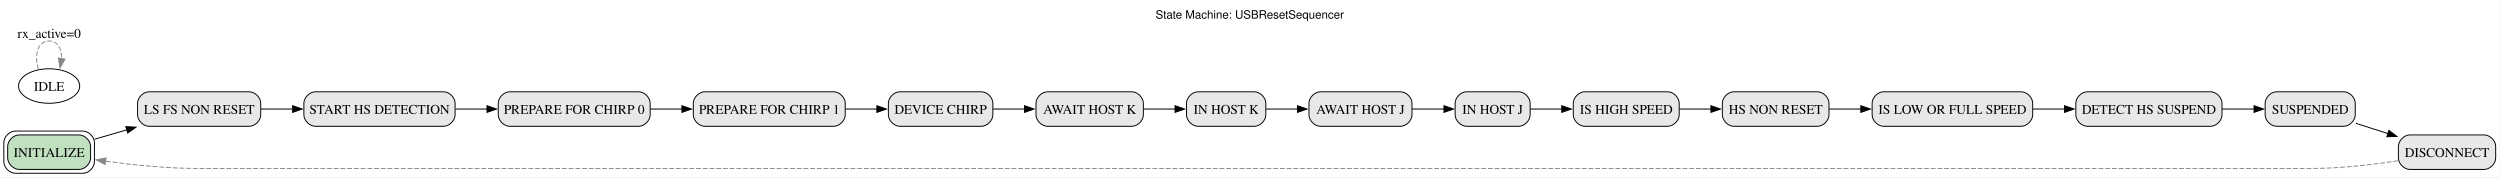
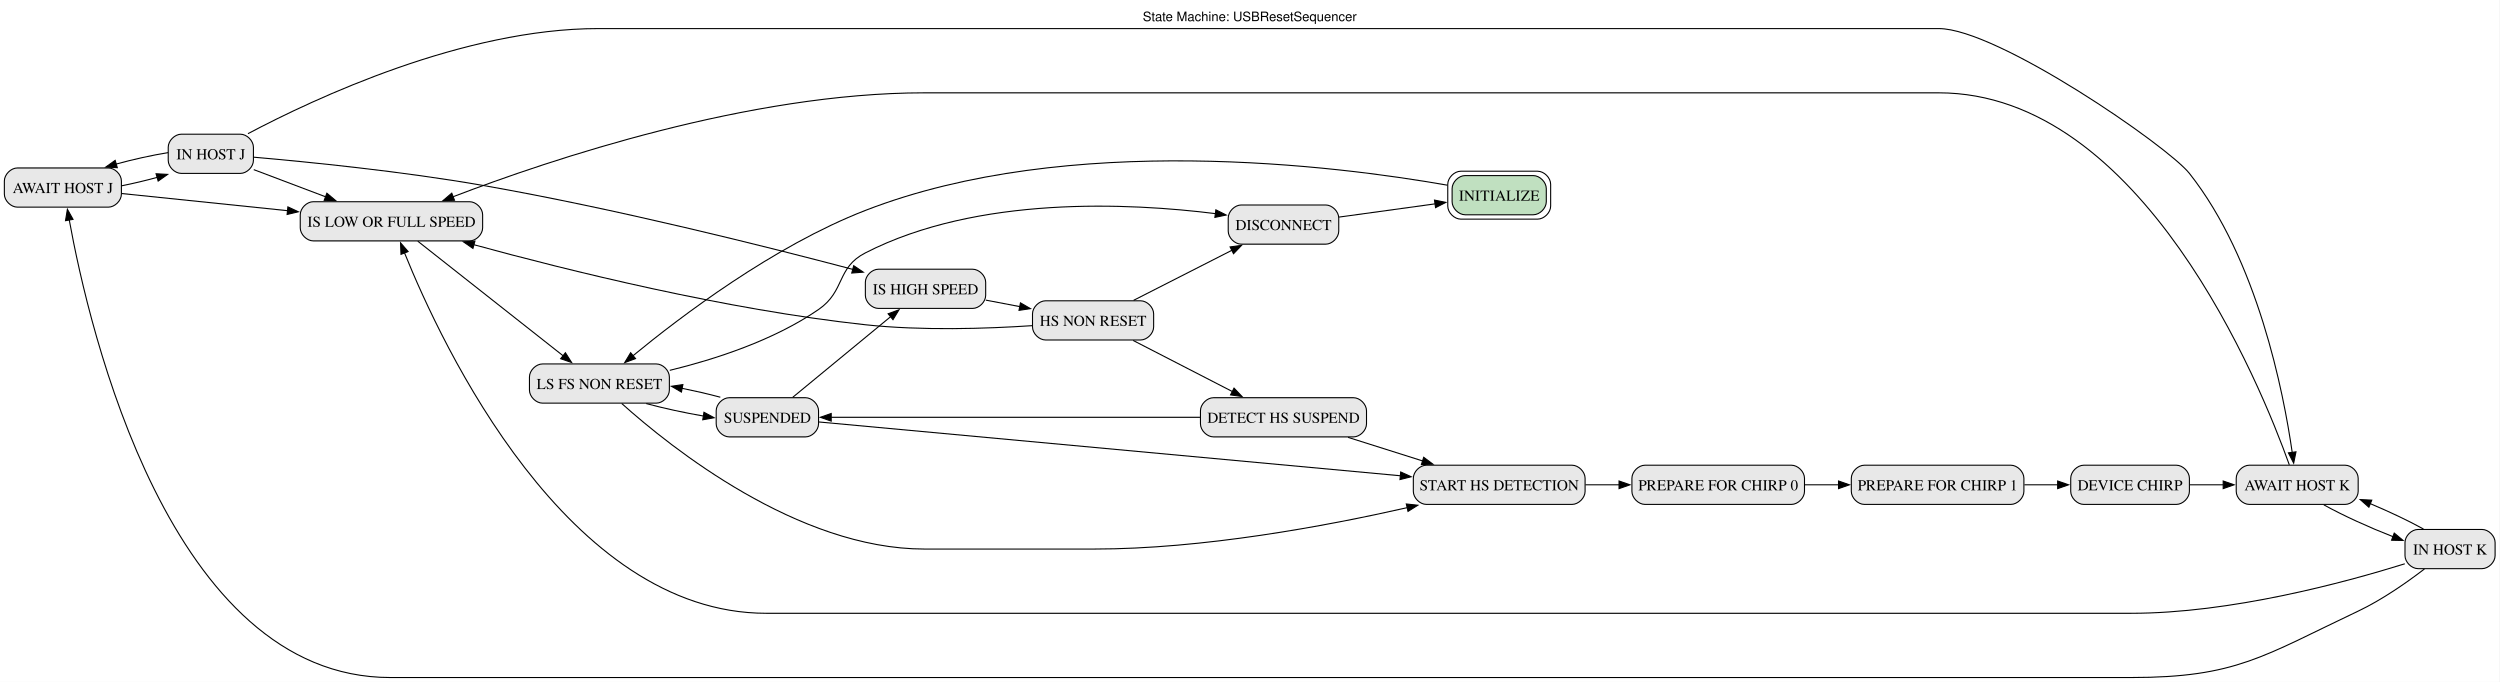
- <svg xmlns="http://www.w3.org/2000/svg" width="2608pt" height="185pt" viewBox="0.00 0.00 2608.00 185.00">
-   <g id="graph0" class="graph" transform="scale(1 1) rotate(0) translate(4 180.75)">
-     <polygon fill="white" stroke="none" points="-4,4 -4,-180.75 2603.5,-180.75 2603.5,4 -4,4" />
-     <text xml:space="preserve" text-anchor="middle" x="1299.75" y="-161.35" font-family="Helvetica,sans-Serif" font-size="12.00">State Machine: USBResetSequencer</text>
+ <svg xmlns="http://www.w3.org/2000/svg" width="2296pt" height="626pt" viewBox="0.00 0.00 2296.00 626.00">
+   <g id="graph0" class="graph" transform="scale(1 1) rotate(0) translate(4 622.25)">
+     <polygon fill="white" stroke="none" points="-4,4 -4,-622.25 2291.5,-622.25 2291.5,4 -4,4" />
+     <text xml:space="preserve" text-anchor="middle" x="1143.75" y="-602.85" font-family="Helvetica,sans-Serif" font-size="12.00">State Machine: USBResetSequencer</text>
    <g id="node1" class="node">
-       <path fill="#c0e0c0" stroke="black" d="M78.5,-40C78.5,-40 16,-40 16,-40 10,-40 4,-34 4,-28 4,-28 4,-16 4,-16 4,-10 10,-4 16,-4 16,-4 78.5,-4 78.5,-4 84.5,-4 90.5,-10 90.5,-16 90.5,-16 90.5,-28 90.5,-28 90.5,-34 84.5,-40 78.5,-40" />
-       <path fill="none" stroke="black" d="M82.5,-44C82.5,-44 12,-44 12,-44 6,-44 0,-38 0,-32 0,-32 0,-12 0,-12 0,-6 6,0 12,0 12,0 82.5,0 82.5,0 88.5,0 94.5,-6 94.5,-12 94.5,-12 94.5,-32 94.5,-32 94.5,-38 88.5,-44 82.5,-44" />
-       <text xml:space="preserve" text-anchor="middle" x="47.25" y="-16.95" font-family="Times,serif" font-size="14.00">INITIALIZE</text>
+       <path fill="#e8e8e8" stroke="black" d="M95.5,-468C95.5,-468 12,-468 12,-468 6,-468 0,-462 0,-456 0,-456 0,-444 0,-444 0,-438 6,-432 12,-432 12,-432 95.5,-432 95.5,-432 101.5,-432 107.5,-438 107.5,-444 107.5,-444 107.5,-456 107.5,-456 107.5,-462 101.5,-468 95.5,-468" />
+       <text xml:space="preserve" text-anchor="middle" x="53.75" y="-444.95" font-family="Times,serif" font-size="14.00">AWAIT HOST J</text>
+     </g>
+     <g id="node8" class="node">
+       <path fill="#e8e8e8" stroke="black" d="M216.75,-499C216.75,-499 162.5,-499 162.5,-499 156.5,-499 150.5,-493 150.5,-487 150.5,-487 150.5,-475 150.5,-475 150.5,-469 156.5,-463 162.5,-463 162.5,-463 216.75,-463 216.75,-463 222.75,-463 228.75,-469 228.75,-475 228.75,-475 228.75,-487 228.75,-487 228.75,-493 222.75,-499 216.75,-499" />
+       <text xml:space="preserve" text-anchor="middle" x="189.62" y="-475.95" font-family="Times,serif" font-size="14.00">IN HOST J</text>
+     </g>
+     <g id="edge1" class="edge">
+       <path fill="none" stroke="black" d="M107.66,-451.59C118.51,-453.77 129.87,-456.46 140.54,-459.38" />
+       <polygon fill="black" stroke="black" points="139.32,-462.67 149.9,-462.09 141.26,-455.95 139.32,-462.67" />
+     </g>
+     <g id="node11" class="node">
+       <path fill="#e8e8e8" stroke="black" d="M427.25,-437C427.25,-437 283.75,-437 283.75,-437 277.75,-437 271.75,-431 271.75,-425 271.75,-425 271.75,-413 271.75,-413 271.75,-407 277.75,-401 283.75,-401 283.75,-401 427.25,-401 427.25,-401 433.25,-401 439.25,-407 439.25,-413 439.25,-413 439.25,-425 439.25,-425 439.25,-431 433.25,-437 427.25,-437" />
+       <text xml:space="preserve" text-anchor="middle" x="355.5" y="-413.95" font-family="Times,serif" font-size="14.00">IS LOW OR FULL SPEED</text>
+     </g>
+     <g id="edge2" class="edge">
+       <path fill="none" stroke="black" d="M107.99,-444.49C150.15,-440.13 210.07,-433.94 260.29,-428.74" />
+       <polygon fill="black" stroke="black" points="260.41,-432.25 269.99,-427.74 259.69,-425.29 260.41,-432.25" />
    </g>
    <g id="node2" class="node">
-       <path fill="#e8e8e8" stroke="black" d="M256,-85C256,-85 151.5,-85 151.5,-85 145.5,-85 139.5,-79 139.5,-73 139.5,-73 139.5,-61 139.5,-61 139.5,-55 145.5,-49 151.5,-49 151.5,-49 256,-49 256,-49 262,-49 268,-55 268,-61 268,-61 268,-73 268,-73 268,-79 262,-85 256,-85" />
-       <text xml:space="preserve" text-anchor="middle" x="203.75" y="-61.95" font-family="Times,serif" font-size="14.00">LS FS NON RESET</text>
+       <path fill="#e8e8e8" stroke="black" d="M2149.75,-195C2149.75,-195 2061.75,-195 2061.75,-195 2055.75,-195 2049.75,-189 2049.75,-183 2049.75,-183 2049.75,-171 2049.75,-171 2049.75,-165 2055.75,-159 2061.75,-159 2061.75,-159 2149.75,-159 2149.75,-159 2155.75,-159 2161.75,-165 2161.75,-171 2161.75,-171 2161.75,-183 2161.75,-183 2161.75,-189 2155.75,-195 2149.75,-195" />
+       <text xml:space="preserve" text-anchor="middle" x="2105.75" y="-171.95" font-family="Times,serif" font-size="14.00">AWAIT HOST K</text>
    </g>
-     <g id="edge1" class="edge">
-       <path fill="none" stroke="black" d="M94.61,-35.5C105.25,-38.6 116.83,-41.97 128.32,-45.32" />
-       <polygon fill="black" stroke="black" points="127.25,-48.66 137.83,-48.09 129.21,-41.94 127.25,-48.66" />
+     <g id="node9" class="node">
+       <path fill="#e8e8e8" stroke="black" d="M2275.5,-136C2275.5,-136 2216.75,-136 2216.75,-136 2210.75,-136 2204.75,-130 2204.75,-124 2204.75,-124 2204.75,-112 2204.75,-112 2204.75,-106 2210.75,-100 2216.75,-100 2216.75,-100 2275.5,-100 2275.5,-100 2281.5,-100 2287.5,-106 2287.5,-112 2287.5,-112 2287.5,-124 2287.5,-124 2287.5,-130 2281.5,-136 2275.5,-136" />
+       <text xml:space="preserve" text-anchor="middle" x="2246.12" y="-112.95" font-family="Times,serif" font-size="14.00">IN HOST K</text>
+     </g>
+     <g id="edge3" class="edge">
+       <path fill="none" stroke="black" d="M2130.22,-158.59C2147.65,-148.9 2172.08,-137.77 2193.94,-129.28" />
+       <polygon fill="black" stroke="black" points="2194.87,-132.67 2203,-125.88 2192.41,-126.12 2194.87,-132.67" />
+     </g>
+     <g id="edge4" class="edge">
+       <path fill="none" stroke="black" d="M2098.5,-195.35C2072.24,-268.71 1963.42,-537 1776.5,-537 845,-537 845,-537 845,-537 684.19,-537 501.72,-475.83 412.14,-441.58" />
+       <polygon fill="black" stroke="black" points="413.42,-438.32 402.83,-437.98 410.9,-444.85 413.42,-438.32" />
    </g>
    <g id="node3" class="node">
-       <path fill="#e8e8e8" stroke="black" d="M458.75,-85C458.75,-85 325,-85 325,-85 319,-85 313,-79 313,-73 313,-73 313,-61 313,-61 313,-55 319,-49 325,-49 325,-49 458.75,-49 458.75,-49 464.75,-49 470.75,-55 470.75,-61 470.75,-61 470.75,-73 470.75,-73 470.75,-79 464.75,-85 458.75,-85" />
-       <text xml:space="preserve" text-anchor="middle" x="391.88" y="-61.95" font-family="Times,serif" font-size="14.00">START HS DETECTION</text>
+       <path fill="#e8e8e8" stroke="black" d="M1239,-257C1239,-257 1110.5,-257 1110.5,-257 1104.5,-257 1098.5,-251 1098.5,-245 1098.5,-245 1098.5,-233 1098.5,-233 1098.5,-227 1104.5,-221 1110.5,-221 1110.5,-221 1239,-221 1239,-221 1245,-221 1251,-227 1251,-233 1251,-233 1251,-245 1251,-245 1251,-251 1245,-257 1239,-257" />
+       <text xml:space="preserve" text-anchor="middle" x="1174.75" y="-233.95" font-family="Times,serif" font-size="14.00">DETECT HS SUSPEND</text>
    </g>
-     <g id="edge2" class="edge">
-       <path fill="none" stroke="black" d="M268.28,-67C279.02,-67 290.35,-67 301.61,-67" />
-       <polygon fill="black" stroke="black" points="301.3,-70.5 311.3,-67 301.3,-63.5 301.3,-70.5" />
+     <g id="node15" class="node">
+       <path fill="#e8e8e8" stroke="black" d="M1439.75,-195C1439.75,-195 1306,-195 1306,-195 1300,-195 1294,-189 1294,-183 1294,-183 1294,-171 1294,-171 1294,-165 1300,-159 1306,-159 1306,-159 1439.75,-159 1439.75,-159 1445.75,-159 1451.75,-165 1451.75,-171 1451.75,-171 1451.75,-183 1451.75,-183 1451.75,-189 1445.75,-195 1439.75,-195" />
+       <text xml:space="preserve" text-anchor="middle" x="1372.88" y="-171.95" font-family="Times,serif" font-size="14.00">START HS DETECTION</text>
+     </g>
+     <g id="edge5" class="edge">
+       <path fill="none" stroke="black" d="M1234.06,-220.57C1255.6,-213.76 1280.23,-205.97 1302.64,-198.89" />
+       <polygon fill="black" stroke="black" points="1303.53,-202.28 1312,-195.93 1301.42,-195.6 1303.53,-202.28" />
+     </g>
+     <g id="node16" class="node">
+       <path fill="#e8e8e8" stroke="black" d="M735.75,-257C735.75,-257 665.75,-257 665.75,-257 659.75,-257 653.75,-251 653.75,-245 653.75,-245 653.75,-233 653.75,-233 653.75,-227 659.75,-221 665.75,-221 665.75,-221 735.75,-221 735.75,-221 741.75,-221 747.75,-227 747.75,-233 747.75,-233 747.75,-245 747.75,-245 747.75,-251 741.75,-257 735.75,-257" />
+       <text xml:space="preserve" text-anchor="middle" x="700.75" y="-233.95" font-family="Times,serif" font-size="14.00">SUSPENDED</text>
+     </g>
+     <g id="edge6" class="edge">
+       <path fill="none" stroke="black" d="M1098.05,-239C1003.67,-239 844.41,-239 759.36,-239" />
+       <polygon fill="black" stroke="black" points="759.38,-235.5 749.38,-239 759.38,-242.5 759.38,-235.5" />
    </g>
    <g id="node4" class="node">
-       <path fill="#e8e8e8" stroke="black" d="M662.25,-85C662.25,-85 527.75,-85 527.75,-85 521.75,-85 515.75,-79 515.75,-73 515.75,-73 515.75,-61 515.75,-61 515.75,-55 521.75,-49 527.75,-49 527.75,-49 662.25,-49 662.25,-49 668.25,-49 674.25,-55 674.25,-61 674.25,-61 674.25,-73 674.25,-73 674.25,-79 668.25,-85 662.25,-85" />
-       <text xml:space="preserve" text-anchor="middle" x="595" y="-61.95" font-family="Times,serif" font-size="14.00">PREPARE FOR CHIRP 0</text>
+       <path fill="#e8e8e8" stroke="black" d="M1994.75,-195C1994.75,-195 1909.75,-195 1909.75,-195 1903.75,-195 1897.75,-189 1897.75,-183 1897.75,-183 1897.75,-171 1897.75,-171 1897.75,-165 1903.75,-159 1909.75,-159 1909.75,-159 1994.75,-159 1994.75,-159 2000.75,-159 2006.75,-165 2006.75,-171 2006.75,-171 2006.75,-183 2006.75,-183 2006.75,-189 2000.75,-195 1994.75,-195" />
+       <text xml:space="preserve" text-anchor="middle" x="1952.25" y="-171.95" font-family="Times,serif" font-size="14.00">DEVICE CHIRP</text>
    </g>
-     <g id="edge3" class="edge">
-       <path fill="none" stroke="black" d="M471.21,-67C482.02,-67 493.18,-67 504.18,-67" />
-       <polygon fill="black" stroke="black" points="504.03,-70.5 514.03,-67 504.03,-63.5 504.03,-70.5" />
+     <g id="edge7" class="edge">
+       <path fill="none" stroke="black" d="M2007.09,-177C2017.04,-177 2027.54,-177 2037.82,-177" />
+       <polygon fill="black" stroke="black" points="2037.78,-180.5 2047.78,-177 2037.78,-173.5 2037.78,-180.5" />
    </g>
    <g id="node5" class="node">
-       <path fill="#e8e8e8" stroke="black" d="M865.75,-85C865.75,-85 731.25,-85 731.25,-85 725.25,-85 719.25,-79 719.25,-73 719.25,-73 719.25,-61 719.25,-61 719.25,-55 725.25,-49 731.25,-49 731.25,-49 865.75,-49 865.75,-49 871.75,-49 877.75,-55 877.75,-61 877.75,-61 877.75,-73 877.75,-73 877.75,-79 871.75,-85 865.75,-85" />
-       <text xml:space="preserve" text-anchor="middle" x="798.5" y="-61.95" font-family="Times,serif" font-size="14.00">PREPARE FOR CHIRP 1</text>
+       <path fill="#e8e8e8" stroke="black" d="M1213.5,-434C1213.5,-434 1136,-434 1136,-434 1130,-434 1124,-428 1124,-422 1124,-422 1124,-410 1124,-410 1124,-404 1130,-398 1136,-398 1136,-398 1213.5,-398 1213.5,-398 1219.5,-398 1225.5,-404 1225.5,-410 1225.5,-410 1225.5,-422 1225.5,-422 1225.5,-428 1219.5,-434 1213.5,-434" />
+       <text xml:space="preserve" text-anchor="middle" x="1174.75" y="-410.95" font-family="Times,serif" font-size="14.00">DISCONNECT</text>
    </g>
-     <g id="edge4" class="edge">
-       <path fill="none" stroke="black" d="M674.48,-67C685.31,-67 696.5,-67 707.51,-67" />
-       <polygon fill="black" stroke="black" points="707.39,-70.5 717.39,-67 707.39,-63.5 707.39,-70.5" />
+     <g id="node7" class="node">
+       <path fill="#c0e0c0" stroke="black" d="M1404.12,-461C1404.12,-461 1341.62,-461 1341.62,-461 1335.62,-461 1329.62,-455 1329.62,-449 1329.62,-449 1329.62,-437 1329.62,-437 1329.62,-431 1335.62,-425 1341.62,-425 1341.62,-425 1404.12,-425 1404.12,-425 1410.12,-425 1416.12,-431 1416.12,-437 1416.12,-437 1416.12,-449 1416.12,-449 1416.12,-455 1410.12,-461 1404.12,-461" />
+       <path fill="none" stroke="black" d="M1408.12,-465C1408.12,-465 1337.62,-465 1337.62,-465 1331.62,-465 1325.62,-459 1325.62,-453 1325.62,-453 1325.62,-433 1325.62,-433 1325.62,-427 1331.62,-421 1337.62,-421 1337.62,-421 1408.12,-421 1408.12,-421 1414.12,-421 1420.12,-427 1420.12,-433 1420.12,-433 1420.12,-453 1420.12,-453 1420.12,-459 1414.12,-465 1408.12,-465" />
+       <text xml:space="preserve" text-anchor="middle" x="1372.88" y="-437.95" font-family="Times,serif" font-size="14.00">INITIALIZE</text>
+     </g>
+     <g id="edge8" class="edge">
+       <path fill="none" stroke="black" d="M1225.75,-422.88C1252.68,-426.59 1286.04,-431.18 1314.08,-435.04" />
+       <polygon fill="black" stroke="black" points="1313.45,-438.49 1323.84,-436.39 1314.41,-431.56 1313.45,-438.49" />
    </g>
    <g id="node6" class="node">
-       <path fill="#e8e8e8" stroke="black" d="M1019.75,-85C1019.75,-85 934.75,-85 934.75,-85 928.75,-85 922.75,-79 922.75,-73 922.75,-73 922.75,-61 922.75,-61 922.75,-55 928.75,-49 934.75,-49 934.75,-49 1019.75,-49 1019.75,-49 1025.75,-49 1031.75,-55 1031.75,-61 1031.75,-61 1031.75,-73 1031.75,-73 1031.75,-79 1025.75,-85 1019.75,-85" />
-       <text xml:space="preserve" text-anchor="middle" x="977.25" y="-61.95" font-family="Times,serif" font-size="14.00">DEVICE CHIRP</text>
+       <path fill="#e8e8e8" stroke="black" d="M1043.5,-346C1043.5,-346 956.25,-346 956.25,-346 950.25,-346 944.25,-340 944.25,-334 944.25,-334 944.25,-322 944.25,-322 944.25,-316 950.25,-310 956.25,-310 956.25,-310 1043.5,-310 1043.5,-310 1049.5,-310 1055.5,-316 1055.5,-322 1055.5,-322 1055.5,-334 1055.5,-334 1055.5,-340 1049.5,-346 1043.5,-346" />
+       <text xml:space="preserve" text-anchor="middle" x="999.88" y="-322.95" font-family="Times,serif" font-size="14.00">HS NON RESET</text>
    </g>
-     <g id="edge5" class="edge">
-       <path fill="none" stroke="black" d="M878.05,-67C889.02,-67 900.2,-67 910.89,-67" />
-       <polygon fill="black" stroke="black" points="910.75,-70.5 920.75,-67 910.75,-63.5 910.75,-70.5" />
+     <g id="edge9" class="edge">
+       <path fill="none" stroke="black" d="M1036.69,-309.56C1063.12,-295.96 1099.29,-277.33 1127.84,-262.64" />
+       <polygon fill="black" stroke="black" points="1129.34,-265.8 1136.63,-258.11 1126.14,-259.58 1129.34,-265.8" />
    </g>
-     <g id="node7" class="node">
-       <path fill="#e8e8e8" stroke="black" d="M1176.75,-85C1176.75,-85 1088.75,-85 1088.75,-85 1082.75,-85 1076.75,-79 1076.75,-73 1076.75,-73 1076.75,-61 1076.75,-61 1076.75,-55 1082.75,-49 1088.75,-49 1088.75,-49 1176.75,-49 1176.75,-49 1182.75,-49 1188.75,-55 1188.75,-61 1188.75,-61 1188.75,-73 1188.75,-73 1188.75,-79 1182.75,-85 1176.75,-85" />
-       <text xml:space="preserve" text-anchor="middle" x="1132.75" y="-61.95" font-family="Times,serif" font-size="14.00">AWAIT HOST K</text>
+     <g id="edge10" class="edge">
+       <path fill="none" stroke="black" d="M1037.12,-346.45C1063.39,-359.82 1099.14,-378.02 1127.48,-392.45" />
+       <polygon fill="black" stroke="black" points="1125.71,-395.47 1136.21,-396.89 1128.88,-389.23 1125.71,-395.47" />
    </g>
-     <g id="edge6" class="edge">
-       <path fill="none" stroke="black" d="M1031.94,-67C1042.59,-67 1053.89,-67 1064.92,-67" />
-       <polygon fill="black" stroke="black" points="1064.76,-70.5 1074.76,-67 1064.76,-63.5 1064.76,-70.5" />
+     <g id="edge11" class="edge">
+       <path fill="none" stroke="black" d="M943.93,-323.16C901.87,-320.37 842.49,-318.41 790.75,-324 662.67,-337.85 516.98,-374.03 431.11,-397.53" />
+       <polygon fill="black" stroke="black" points="430.34,-394.11 421.62,-400.14 432.19,-400.86 430.34,-394.11" />
    </g>
-     <g id="node8" class="node">
-       <path fill="#e8e8e8" stroke="black" d="M1304.5,-85C1304.5,-85 1245.75,-85 1245.75,-85 1239.75,-85 1233.75,-79 1233.75,-73 1233.75,-73 1233.75,-61 1233.75,-61 1233.75,-55 1239.75,-49 1245.75,-49 1245.75,-49 1304.5,-49 1304.5,-49 1310.5,-49 1316.5,-55 1316.5,-61 1316.5,-61 1316.5,-73 1316.5,-73 1316.5,-79 1310.5,-85 1304.5,-85" />
-       <text xml:space="preserve" text-anchor="middle" x="1275.12" y="-61.95" font-family="Times,serif" font-size="14.00">IN HOST K</text>
+     <g id="node12" class="node">
+       <path fill="#e8e8e8" stroke="black" d="M598.75,-288C598.75,-288 494.25,-288 494.25,-288 488.25,-288 482.25,-282 482.25,-276 482.25,-276 482.25,-264 482.25,-264 482.25,-258 488.25,-252 494.25,-252 494.25,-252 598.75,-252 598.75,-252 604.75,-252 610.75,-258 610.75,-264 610.75,-264 610.75,-276 610.75,-276 610.75,-282 604.75,-288 598.75,-288" />
+       <text xml:space="preserve" text-anchor="middle" x="546.5" y="-264.95" font-family="Times,serif" font-size="14.00">LS FS NON RESET</text>
    </g>
-     <g id="edge7" class="edge">
-       <path fill="none" stroke="black" d="M1189.23,-67C1200.04,-67 1211.33,-67 1222.02,-67" />
-       <polygon fill="black" stroke="black" points="1221.82,-70.5 1231.82,-67 1221.82,-63.5 1221.82,-70.5" />
+     <g id="edge12" class="edge">
+       <path fill="none" stroke="black" d="M1325.36,-452.17C1224.03,-469.97 977.5,-501.48 790.75,-429 706.44,-396.28 620.94,-331.43 577.25,-295.48" />
+       <polygon fill="black" stroke="black" points="579.67,-292.94 569.74,-289.24 575.19,-298.32 579.67,-292.94" />
    </g>
-     <g id="node9" class="node">
-       <path fill="#e8e8e8" stroke="black" d="M1457,-85C1457,-85 1373.5,-85 1373.5,-85 1367.5,-85 1361.5,-79 1361.5,-73 1361.5,-73 1361.5,-61 1361.5,-61 1361.5,-55 1367.5,-49 1373.5,-49 1373.5,-49 1457,-49 1457,-49 1463,-49 1469,-55 1469,-61 1469,-61 1469,-73 1469,-73 1469,-79 1463,-85 1457,-85" />
-       <text xml:space="preserve" text-anchor="middle" x="1415.25" y="-61.95" font-family="Times,serif" font-size="14.00">AWAIT HOST J</text>
+     <g id="edge13" class="edge">
+       <path fill="none" stroke="black" d="M150.41,-482.08C135.43,-479.66 118.08,-475.82 102.31,-471.47" />
+       <polygon fill="black" stroke="black" points="103.72,-468.24 93.14,-468.81 101.77,-474.96 103.72,-468.24" />
    </g>
-     <g id="edge8" class="edge">
-       <path fill="none" stroke="black" d="M1316.82,-67C1327.1,-67 1338.39,-67 1349.53,-67" />
-       <polygon fill="black" stroke="black" points="1349.52,-70.5 1359.52,-67 1349.52,-63.5 1349.52,-70.5" />
+     <g id="edge14" class="edge">
+       <path fill="none" stroke="black" d="M223.72,-499.48C285.14,-531.98 421.8,-596 545.5,-596 545.5,-596 545.5,-596 1776.5,-596 1830.37,-596 1987.1,-487.86 2006.75,-463 2069.36,-383.78 2093.21,-262.11 2101.2,-206.53" />
+       <polygon fill="black" stroke="black" points="2104.63,-207.29 2102.51,-196.91 2097.69,-206.34 2104.63,-207.29" />
    </g>
    <g id="node10" class="node">
-       <path fill="#e8e8e8" stroke="black" d="M1580.25,-85C1580.25,-85 1526,-85 1526,-85 1520,-85 1514,-79 1514,-73 1514,-73 1514,-61 1514,-61 1514,-55 1520,-49 1526,-49 1526,-49 1580.25,-49 1580.25,-49 1586.25,-49 1592.25,-55 1592.25,-61 1592.25,-61 1592.25,-73 1592.25,-73 1592.25,-79 1586.25,-85 1580.25,-85" />
-       <text xml:space="preserve" text-anchor="middle" x="1553.12" y="-61.95" font-family="Times,serif" font-size="14.00">IN HOST J</text>
+       <path fill="#e8e8e8" stroke="black" d="M889.25,-375C889.25,-375 802.75,-375 802.75,-375 796.75,-375 790.75,-369 790.75,-363 790.75,-363 790.75,-351 790.75,-351 790.75,-345 796.75,-339 802.75,-339 802.75,-339 889.25,-339 889.25,-339 895.25,-339 901.25,-345 901.25,-351 901.25,-351 901.25,-363 901.25,-363 901.25,-369 895.25,-375 889.25,-375" />
+       <text xml:space="preserve" text-anchor="middle" x="846" y="-351.95" font-family="Times,serif" font-size="14.00">IS HIGH SPEED</text>
    </g>
-     <g id="edge9" class="edge">
-       <path fill="none" stroke="black" d="M1469.17,-67C1480.12,-67 1491.61,-67 1502.43,-67" />
-       <polygon fill="black" stroke="black" points="1502.34,-70.5 1512.34,-67 1502.34,-63.5 1502.34,-70.5" />
+     <g id="edge15" class="edge">
+       <path fill="none" stroke="black" d="M229.15,-477.88C278.19,-473.59 365.41,-464.91 439.25,-452 560.41,-430.82 699.58,-395.88 779.42,-374.79" />
+       <polygon fill="black" stroke="black" points="780.05,-378.24 788.82,-372.3 778.25,-371.48 780.05,-378.24" />
    </g>
-     <g id="node11" class="node">
-       <path fill="#e8e8e8" stroke="black" d="M1735.75,-85C1735.75,-85 1649.25,-85 1649.25,-85 1643.25,-85 1637.25,-79 1637.25,-73 1637.25,-73 1637.25,-61 1637.25,-61 1637.25,-55 1643.25,-49 1649.25,-49 1649.25,-49 1735.75,-49 1735.75,-49 1741.75,-49 1747.75,-55 1747.75,-61 1747.75,-61 1747.75,-73 1747.75,-73 1747.75,-79 1741.75,-85 1735.75,-85" />
-       <text xml:space="preserve" text-anchor="middle" x="1692.5" y="-61.95" font-family="Times,serif" font-size="14.00">IS HIGH SPEED</text>
+     <g id="edge16" class="edge">
+       <path fill="none" stroke="black" d="M229.05,-466.46C248.72,-459.02 273.11,-449.79 295.14,-441.46" />
+       <polygon fill="black" stroke="black" points="296.2,-444.8 304.32,-437.99 293.73,-438.25 296.2,-444.8" />
    </g>
-     <g id="edge10" class="edge">
-       <path fill="none" stroke="black" d="M1592.39,-67C1602.69,-67 1614.14,-67 1625.48,-67" />
-       <polygon fill="black" stroke="black" points="1625.24,-70.5 1635.24,-67 1625.24,-63.5 1625.24,-70.5" />
+     <g id="edge17" class="edge">
+       <path fill="none" stroke="black" d="M2222.6,-99.7C2206.47,-87.34 2183.78,-71.43 2161.75,-61 2074.48,-19.69 2049.8,0 1953.25,0 354.5,0 354.5,0 354.5,0 151.77,0 77.76,-320.27 59.57,-420.43" />
+       <polygon fill="black" stroke="black" points="56.17,-419.58 57.89,-430.03 63.07,-420.79 56.17,-419.58" />
    </g>
-     <g id="node12" class="node">
-       <path fill="#e8e8e8" stroke="black" d="M1892,-85C1892,-85 1804.75,-85 1804.75,-85 1798.75,-85 1792.75,-79 1792.75,-73 1792.75,-73 1792.75,-61 1792.75,-61 1792.75,-55 1798.75,-49 1804.75,-49 1804.75,-49 1892,-49 1892,-49 1898,-49 1904,-55 1904,-61 1904,-61 1904,-73 1904,-73 1904,-79 1898,-85 1892,-85" />
-       <text xml:space="preserve" text-anchor="middle" x="1848.38" y="-61.95" font-family="Times,serif" font-size="14.00">HS NON RESET</text>
+     <g id="edge18" class="edge">
+       <path fill="none" stroke="black" d="M2221.75,-136.36C2208.13,-143.94 2190.19,-152.41 2172.55,-159.81" />
+       <polygon fill="black" stroke="black" points="2171.57,-156.43 2163.64,-163.45 2174.22,-162.91 2171.57,-156.43" />
    </g>
-     <g id="edge11" class="edge">
-       <path fill="none" stroke="black" d="M1748.18,-67C1758.83,-67 1770.09,-67 1781.06,-67" />
-       <polygon fill="black" stroke="black" points="1780.84,-70.5 1790.84,-67 1780.84,-63.5 1780.84,-70.5" />
+     <g id="edge19" class="edge">
+       <path fill="none" stroke="black" d="M2204.56,-104.46C2148.66,-87.05 2044.5,-59 1953.25,-59 699.75,-59 699.75,-59 699.75,-59 517.1,-59 401.96,-304.73 367.45,-390.15" />
+       <polygon fill="black" stroke="black" points="364.28,-388.66 363.85,-399.25 370.79,-391.24 364.28,-388.66" />
+     </g>
+     <g id="edge20" class="edge">
+       <path fill="none" stroke="black" d="M901.4,-346.61C911.53,-344.68 922.21,-342.64 932.64,-340.65" />
+       <polygon fill="black" stroke="black" points="933.18,-344.11 942.34,-338.79 931.87,-337.23 933.18,-344.11" />
+     </g>
+     <g id="edge21" class="edge">
+       <path fill="none" stroke="black" d="M379.68,-400.73C413.26,-374.26 475.57,-325.13 513.51,-295.22" />
+       <polygon fill="black" stroke="black" points="515.26,-298.3 520.95,-289.36 510.93,-292.8 515.26,-298.3" />
+     </g>
+     <g id="edge22" class="edge">
+       <path fill="none" stroke="black" d="M611.15,-282.13C652.69,-292.24 706.64,-309.66 747.75,-338 772.44,-355.02 764.06,-376.32 790.75,-390 893.77,-442.82 1033.32,-435.93 1112.4,-426.04" />
+       <polygon fill="black" stroke="black" points="1112.66,-429.54 1122.11,-424.77 1111.74,-422.6 1112.66,-429.54" />
+     </g>
+     <g id="edge23" class="edge">
+       <path fill="none" stroke="black" d="M566.99,-251.67C612.09,-211.24 728.71,-118 845,-118 845,-118 845,-118 1000.88,-118 1100.6,-118 1213.54,-139.05 1288.34,-156" />
+       <polygon fill="black" stroke="black" points="1287.55,-159.41 1298.08,-158.24 1289.12,-152.59 1287.55,-159.41" />
+     </g>
+     <g id="edge24" class="edge">
+       <path fill="none" stroke="black" d="M589.51,-251.61C605.75,-247.24 624.61,-243.16 642.09,-240.16" />
+       <polygon fill="black" stroke="black" points="642.52,-243.63 651.84,-238.59 641.41,-236.72 642.52,-243.63" />
    </g>
    <g id="node13" class="node">
-       <path fill="#e8e8e8" stroke="black" d="M2104.5,-85C2104.5,-85 1961,-85 1961,-85 1955,-85 1949,-79 1949,-73 1949,-73 1949,-61 1949,-61 1949,-55 1955,-49 1961,-49 1961,-49 2104.5,-49 2104.5,-49 2110.5,-49 2116.5,-55 2116.5,-61 2116.5,-61 2116.5,-73 2116.5,-73 2116.5,-79 2110.5,-85 2104.5,-85" />
-       <text xml:space="preserve" text-anchor="middle" x="2032.75" y="-61.95" font-family="Times,serif" font-size="14.00">IS LOW OR FULL SPEED</text>
-     </g>
-     <g id="edge12" class="edge">
-       <path fill="none" stroke="black" d="M1904.09,-67C1914.64,-67 1925.96,-67 1937.35,-67" />
-       <polygon fill="black" stroke="black" points="1937.22,-70.5 1947.22,-67 1937.22,-63.5 1937.22,-70.5" />
+       <path fill="#e8e8e8" stroke="black" d="M1641.25,-195C1641.25,-195 1506.75,-195 1506.75,-195 1500.75,-195 1494.75,-189 1494.75,-183 1494.75,-183 1494.75,-171 1494.75,-171 1494.75,-165 1500.75,-159 1506.75,-159 1506.75,-159 1641.25,-159 1641.25,-159 1647.25,-159 1653.25,-165 1653.25,-171 1653.25,-171 1653.25,-183 1653.25,-183 1653.25,-189 1647.25,-195 1641.25,-195" />
+       <text xml:space="preserve" text-anchor="middle" x="1574" y="-171.95" font-family="Times,serif" font-size="14.00">PREPARE FOR CHIRP 0</text>
    </g>
    <g id="node14" class="node">
-       <path fill="#e8e8e8" stroke="black" d="M2302,-85C2302,-85 2173.5,-85 2173.5,-85 2167.5,-85 2161.5,-79 2161.5,-73 2161.5,-73 2161.5,-61 2161.5,-61 2161.5,-55 2167.5,-49 2173.5,-49 2173.5,-49 2302,-49 2302,-49 2308,-49 2314,-55 2314,-61 2314,-61 2314,-73 2314,-73 2314,-79 2308,-85 2302,-85" />
-       <text xml:space="preserve" text-anchor="middle" x="2237.75" y="-61.95" font-family="Times,serif" font-size="14.00">DETECT HS SUSPEND</text>
+       <path fill="#e8e8e8" stroke="black" d="M1842.75,-195C1842.75,-195 1708.25,-195 1708.25,-195 1702.25,-195 1696.25,-189 1696.25,-183 1696.25,-183 1696.25,-171 1696.25,-171 1696.25,-165 1702.25,-159 1708.25,-159 1708.25,-159 1842.75,-159 1842.75,-159 1848.75,-159 1854.75,-165 1854.75,-171 1854.75,-171 1854.75,-183 1854.75,-183 1854.75,-189 1848.75,-195 1842.75,-195" />
+       <text xml:space="preserve" text-anchor="middle" x="1775.5" y="-171.95" font-family="Times,serif" font-size="14.00">PREPARE FOR CHIRP 1</text>
    </g>
-     <g id="edge13" class="edge">
-       <path fill="none" stroke="black" d="M2116.9,-67C2127.79,-67 2138.97,-67 2149.92,-67" />
-       <polygon fill="black" stroke="black" points="2149.71,-70.5 2159.71,-67 2149.71,-63.5 2149.71,-70.5" />
+     <g id="edge25" class="edge">
+       <path fill="none" stroke="black" d="M1653.56,-177C1663.81,-177 1674.37,-177 1684.79,-177" />
+       <polygon fill="black" stroke="black" points="1684.5,-180.5 1694.5,-177 1684.5,-173.5 1684.5,-180.5" />
    </g>
-     <g id="node15" class="node">
-       <path fill="#e8e8e8" stroke="black" d="M2441,-85C2441,-85 2371,-85 2371,-85 2365,-85 2359,-79 2359,-73 2359,-73 2359,-61 2359,-61 2359,-55 2365,-49 2371,-49 2371,-49 2441,-49 2441,-49 2447,-49 2453,-55 2453,-61 2453,-61 2453,-73 2453,-73 2453,-79 2447,-85 2441,-85" />
-       <text xml:space="preserve" text-anchor="middle" x="2406" y="-61.95" font-family="Times,serif" font-size="14.00">SUSPENDED</text>
+     <g id="edge26" class="edge">
+       <path fill="none" stroke="black" d="M1855.18,-177C1865.41,-177 1875.79,-177 1885.77,-177" />
+       <polygon fill="black" stroke="black" points="1885.74,-180.5 1895.74,-177 1885.74,-173.5 1885.74,-180.5" />
    </g>
-     <g id="edge14" class="edge">
-       <path fill="none" stroke="black" d="M2314.09,-67C2325.32,-67 2336.74,-67 2347.53,-67" />
-       <polygon fill="black" stroke="black" points="2347.42,-70.5 2357.42,-67 2347.42,-63.5 2347.42,-70.5" />
+     <g id="edge27" class="edge">
+       <path fill="none" stroke="black" d="M1452,-177C1462.24,-177 1472.8,-177 1483.22,-177" />
+       <polygon fill="black" stroke="black" points="1482.93,-180.5 1492.93,-177 1482.93,-173.5 1482.93,-180.5" />
    </g>
-     <g id="node16" class="node">
-       <path fill="#e8e8e8" stroke="black" d="M2587.5,-40C2587.5,-40 2510,-40 2510,-40 2504,-40 2498,-34 2498,-28 2498,-28 2498,-16 2498,-16 2498,-10 2504,-4 2510,-4 2510,-4 2587.5,-4 2587.5,-4 2593.5,-4 2599.5,-10 2599.5,-16 2599.5,-16 2599.5,-28 2599.5,-28 2599.5,-34 2593.5,-40 2587.5,-40" />
-       <text xml:space="preserve" text-anchor="middle" x="2548.75" y="-16.95" font-family="Times,serif" font-size="14.00">DISCONNECT</text>
+     <g id="edge28" class="edge">
+       <path fill="none" stroke="black" d="M724.13,-257.44C748.31,-277.35 787,-309.22 814.08,-331.53" />
+       <polygon fill="black" stroke="black" points="811.66,-334.07 821.61,-337.73 816.11,-328.67 811.66,-334.07" />
    </g>
-     <g id="edge15" class="edge">
-       <path fill="none" stroke="black" d="M2453.48,-52.14C2464.28,-48.69 2475.93,-44.96 2487.24,-41.35" />
-       <polygon fill="black" stroke="black" points="2488.03,-44.77 2496.49,-38.39 2485.9,-38.1 2488.03,-44.77" />
+     <g id="edge29" class="edge">
+       <path fill="none" stroke="black" d="M657.54,-257.45C646.56,-260.39 634.39,-263.21 622.27,-265.65" />
+       <polygon fill="black" stroke="black" points="621.83,-262.17 612.67,-267.49 623.15,-269.04 621.83,-262.17" />
    </g>
-     <g id="edge16" class="edge">
-       <path fill="none" stroke="#888888" stroke-dasharray="5,2" d="M2497.77,-13C2470.95,-8.92 2437.27,-5 2407,-5 202.75,-5 202.75,-5 202.75,-5 170.59,-5 134.89,-8.68 105.91,-12.62" />
-       <polygon fill="#888888" stroke="#888888" points="105.67,-9.12 96.25,-13.99 106.64,-16.05 105.67,-9.12" />
-     </g>
-     <g id="node17" class="node">
-       <ellipse fill="none" stroke="black" cx="47.25" cy="-91" rx="31.9" ry="18" />
-       <text xml:space="preserve" text-anchor="middle" x="47.25" y="-85.95" font-family="Times,serif" font-size="14.00">IDLE</text>
-     </g>
-     <g id="edge17" class="edge">
-       <path fill="none" stroke="#888888" stroke-dasharray="5,2" d="M36.17,-108.35C31.43,-122.85 35.13,-138 47.25,-138 56.25,-138 60.6,-129.66 60.31,-119.43" />
-       <polygon fill="#888888" stroke="#888888" points="63.81,-119.07 58.6,-109.84 56.92,-120.3 63.81,-119.07" />
-       <text xml:space="preserve" text-anchor="middle" x="47.25" y="-141.2" font-family="Times,serif" font-size="14.00">rx_active=0</text>
+     <g id="edge30" class="edge">
+       <path fill="none" stroke="black" d="M748.07,-234.71C858.26,-224.52 1137.54,-198.68 1282.1,-185.31" />
+       <polygon fill="black" stroke="black" points="1282.4,-188.79 1292.03,-184.39 1281.75,-181.82 1282.4,-188.79" />
    </g>
  </g>
</svg>
